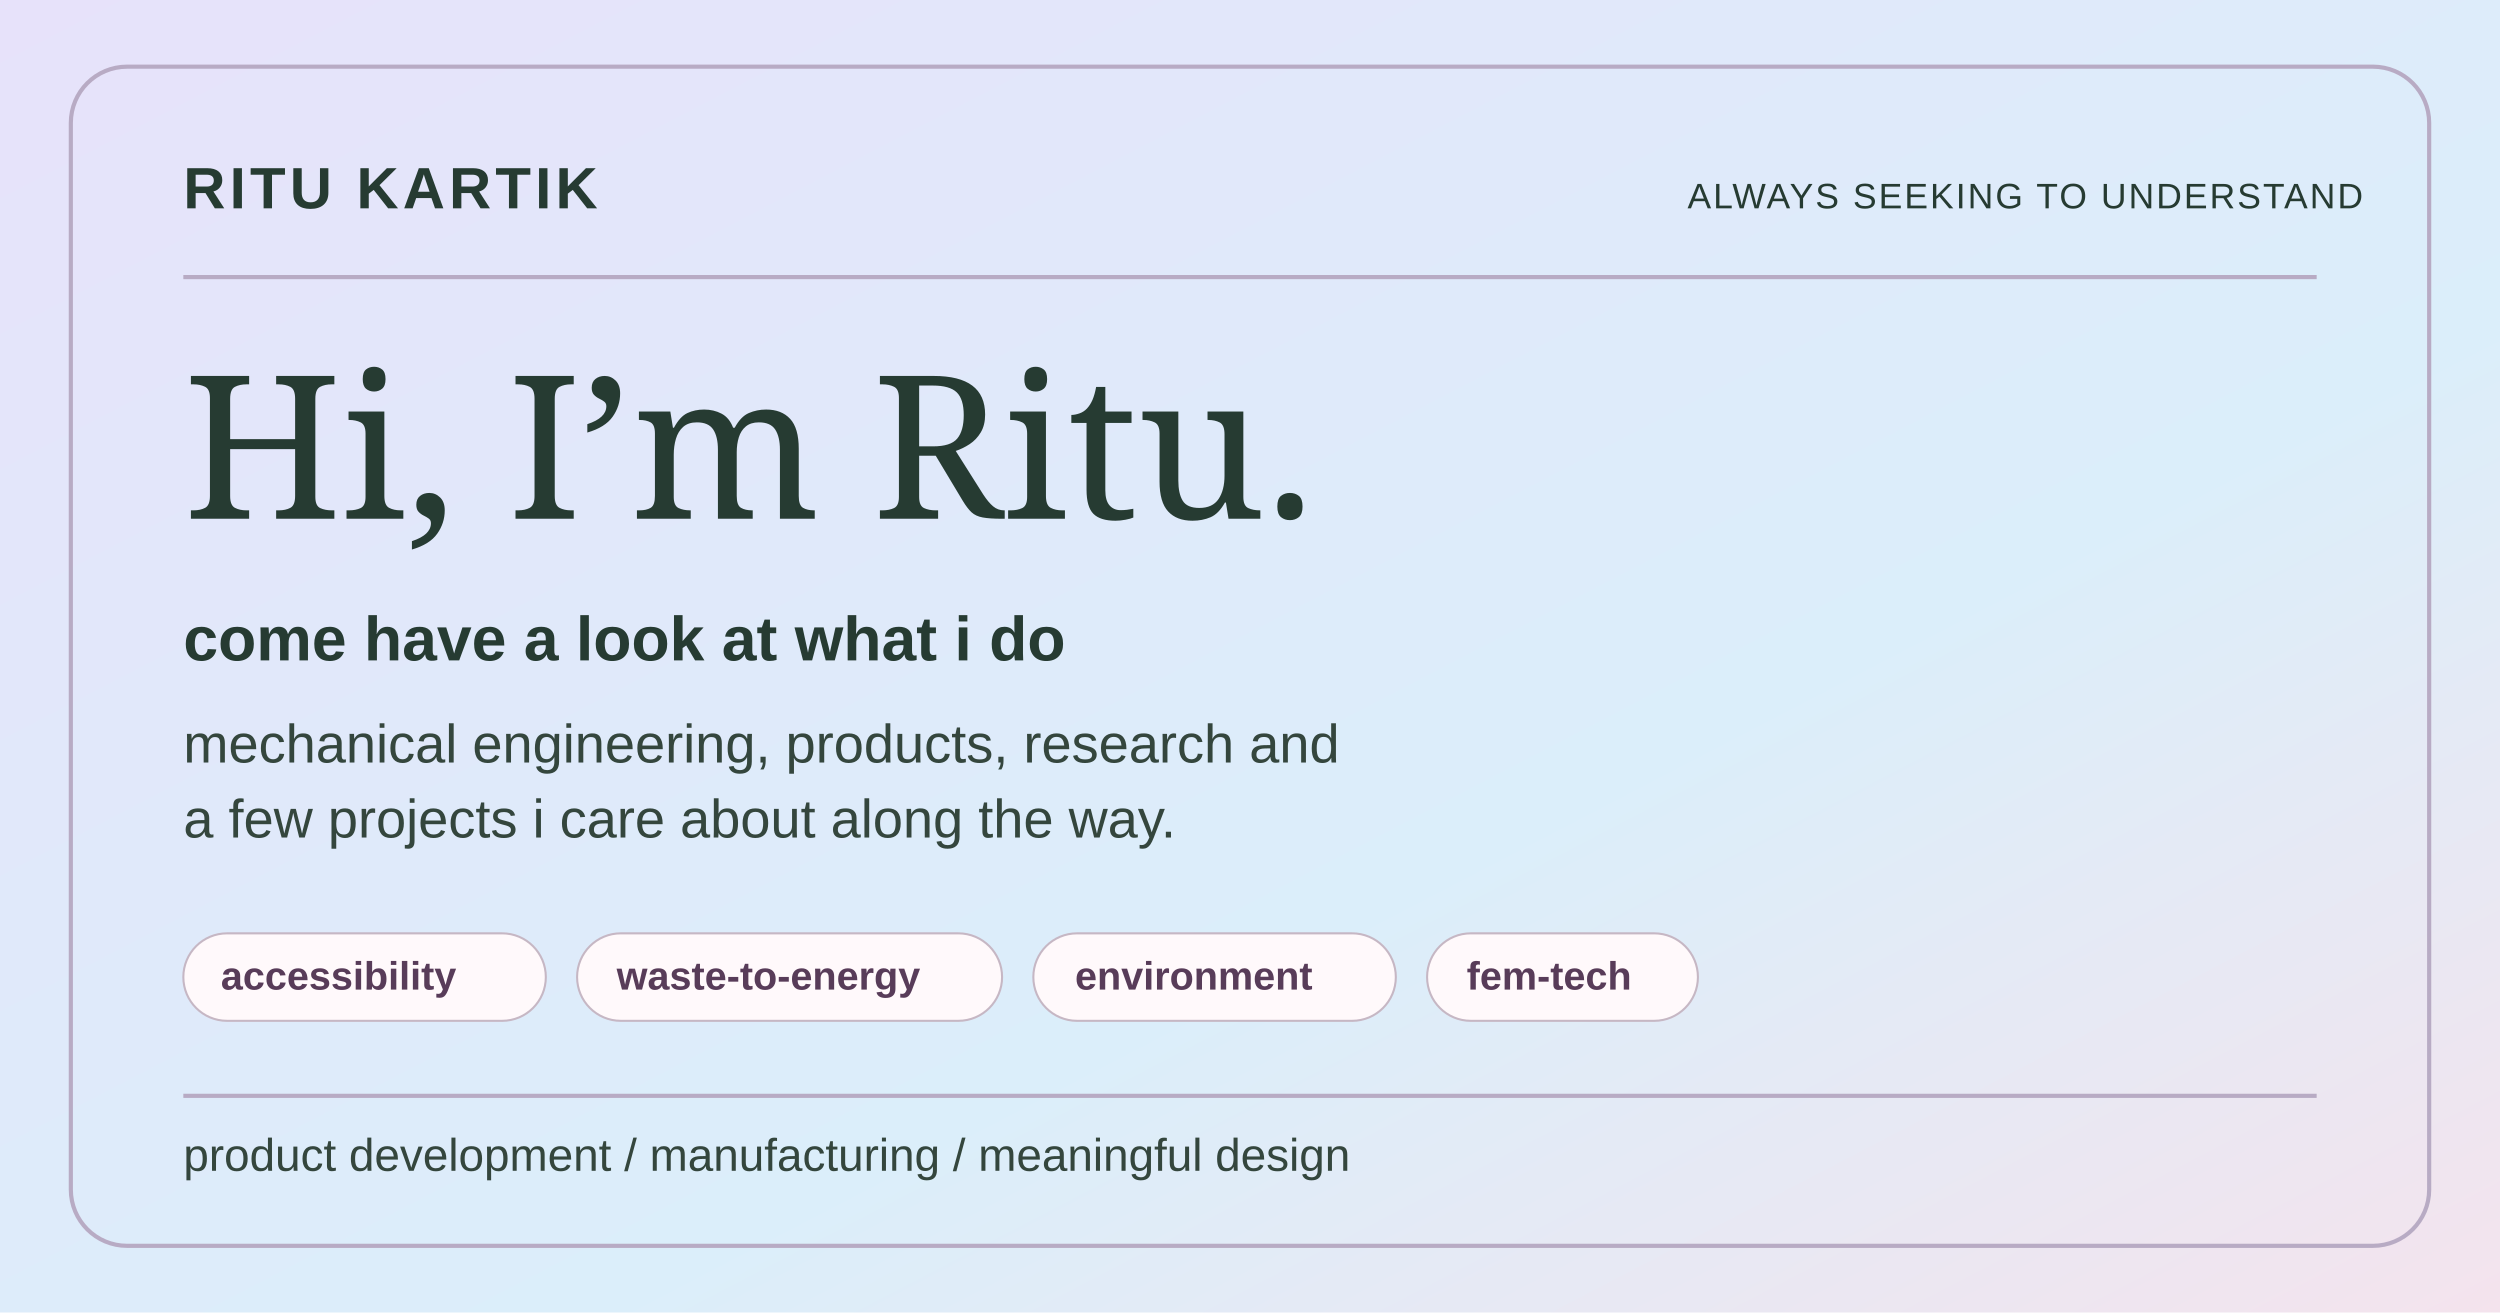
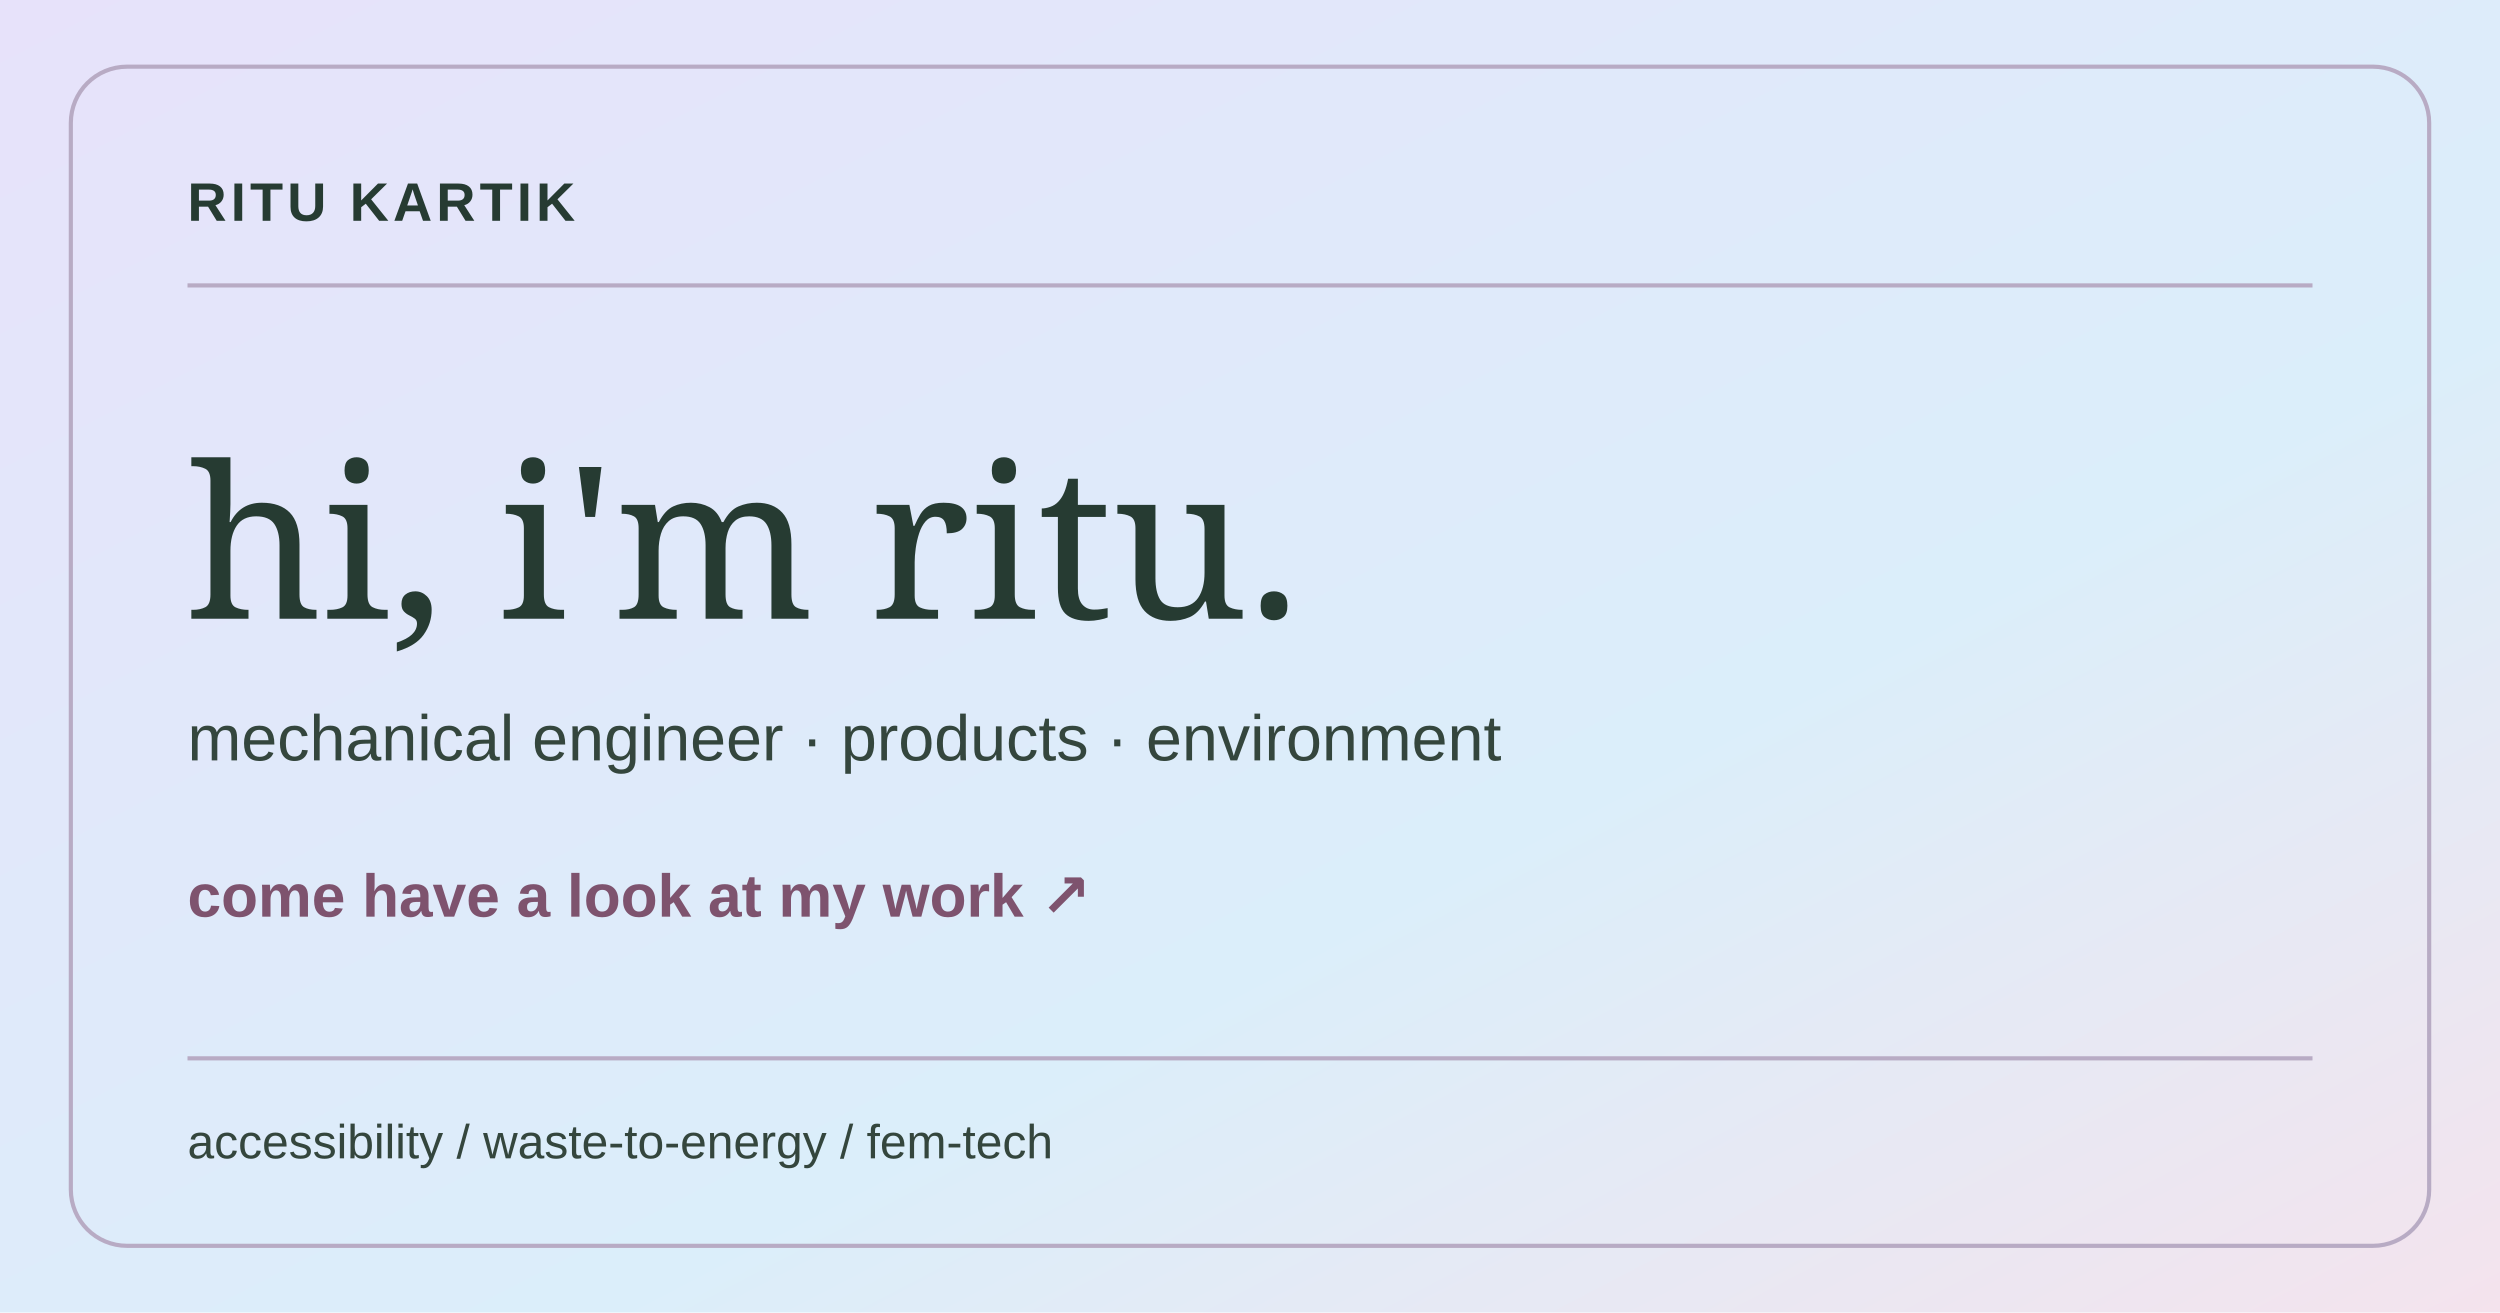
<svg xmlns="http://www.w3.org/2000/svg" width="1200" height="630" viewBox="0 0 1200 630">
  <defs>
    <linearGradient id="g" x1="0" y1="0" x2="1" y2="1">
      <stop stop-color="#e7e2fa" />
      <stop offset=".62" stop-color="#dbeefa" />
      <stop offset="1" stop-color="#f4e3ed" />
    </linearGradient>
  </defs>
  <rect width="1200" height="630" fill="url(#g)" />
  <rect x="34" y="32" width="1132" height="566" rx="27" fill="none" stroke="#b8abc4" stroke-width="2" />
-   <g fill="#263b32">
-     <text x="88" y="100" font-family="Arial,sans-serif" font-size="28" font-weight="700" letter-spacing="2">RITU KARTIK</text>
-     <text x="810" y="100" font-family="Arial,sans-serif" font-size="17" letter-spacing="1">ALWAYS SEEKING TO UNDERSTAND</text>
-   </g>
-   <path d="M88 133H1112" stroke="#b8abc4" stroke-width="2" />
-   <text x="88" y="249" font-family="Georgia,serif" font-size="96" fill="#263b32">Hi, I’m Ritu.</text>
-   <text x="88" y="317" font-family="Arial,sans-serif" font-size="30" font-weight="700" fill="#263b32">come have a look at what i do</text>
-   <text x="88" y="366" font-family="Arial,sans-serif" font-size="26" fill="#34463d">mechanical engineering, products, research and</text>
-   <text x="88" y="402" font-family="Arial,sans-serif" font-size="26" fill="#34463d">a few projects i care about along the way.</text>
-   <g font-family="Arial,sans-serif" font-size="19" font-weight="700" fill="#583c59">
-     <rect x="88" y="448" width="174" height="42" rx="21" fill="#fff9fb" stroke="#c6b7c4" />
-     <text x="106" y="475">accessibility</text>
-     <rect x="277" y="448" width="204" height="42" rx="21" fill="#fff9fb" stroke="#c6b7c4" />
-     <text x="296" y="475">waste-to-energy</text>
-     <rect x="496" y="448" width="174" height="42" rx="21" fill="#fff9fb" stroke="#c6b7c4" />
-     <text x="516" y="475">environment</text>
-     <rect x="685" y="448" width="130" height="42" rx="21" fill="#fff9fb" stroke="#c6b7c4" />
-     <text x="704" y="475">fem-tech</text>
-   </g>
-   <path d="M88 526H1112" stroke="#b8abc4" stroke-width="2" />
-   <text x="88" y="562" font-family="Arial,sans-serif" font-size="22" fill="#34463d">product development  /  manufacturing  /  meaningful design</text>
+   <text x="90" y="106" font-family="Arial,sans-serif" font-size="26" font-weight="700" letter-spacing="2" fill="#263b32">RITU KARTIK</text>
+   <path d="M90 137H1110" stroke="#b8abc4" stroke-width="2" />
+   <text x="90" y="297" font-family="Georgia,serif" font-size="102" fill="#263b32">hi, i'm ritu.</text>
+   <text x="90" y="365" font-family="Arial,sans-serif" font-size="31" fill="#34463d">mechanical engineer · products · environment</text>
+   <text x="90" y="440" font-family="Arial,sans-serif" font-size="29" font-weight="700" fill="#7e536e">come have a look at my work ↗</text>
+   <path d="M90 508H1110" stroke="#b8abc4" stroke-width="2" />
+   <text x="90" y="556" font-family="Arial,sans-serif" font-size="23" fill="#34463d">accessibility  /  waste-to-energy  /  fem-tech</text>
</svg>
